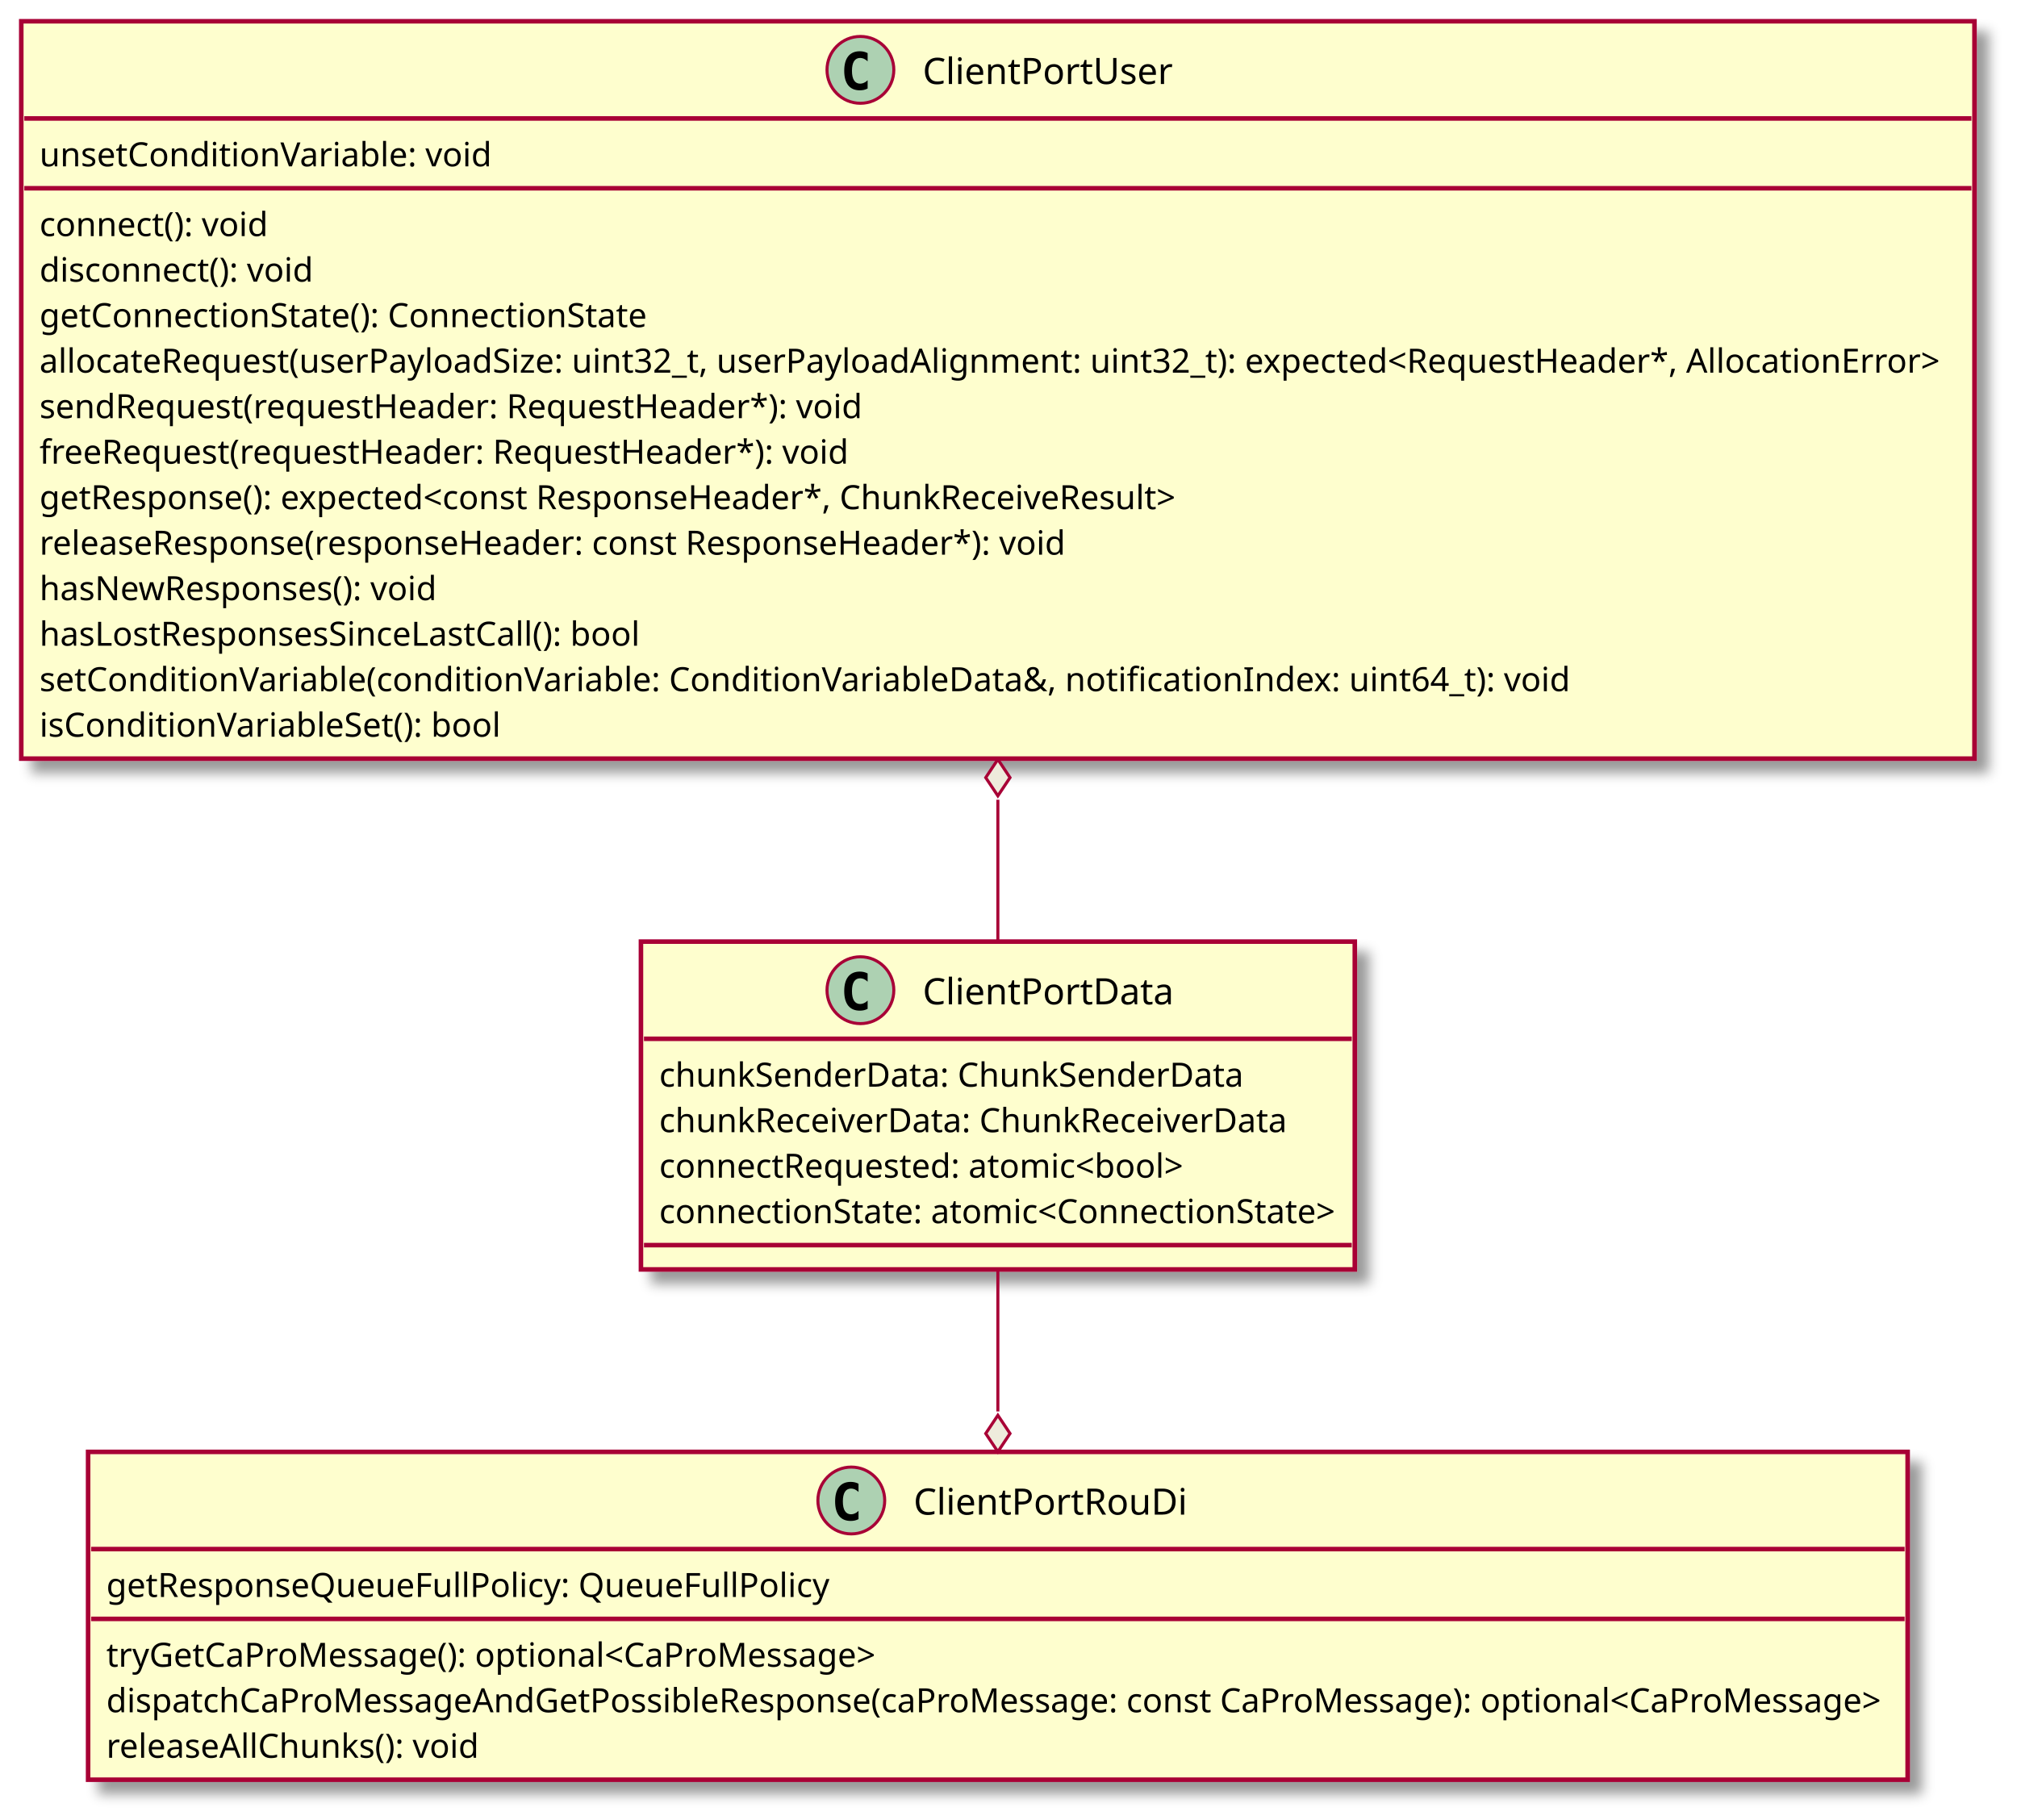
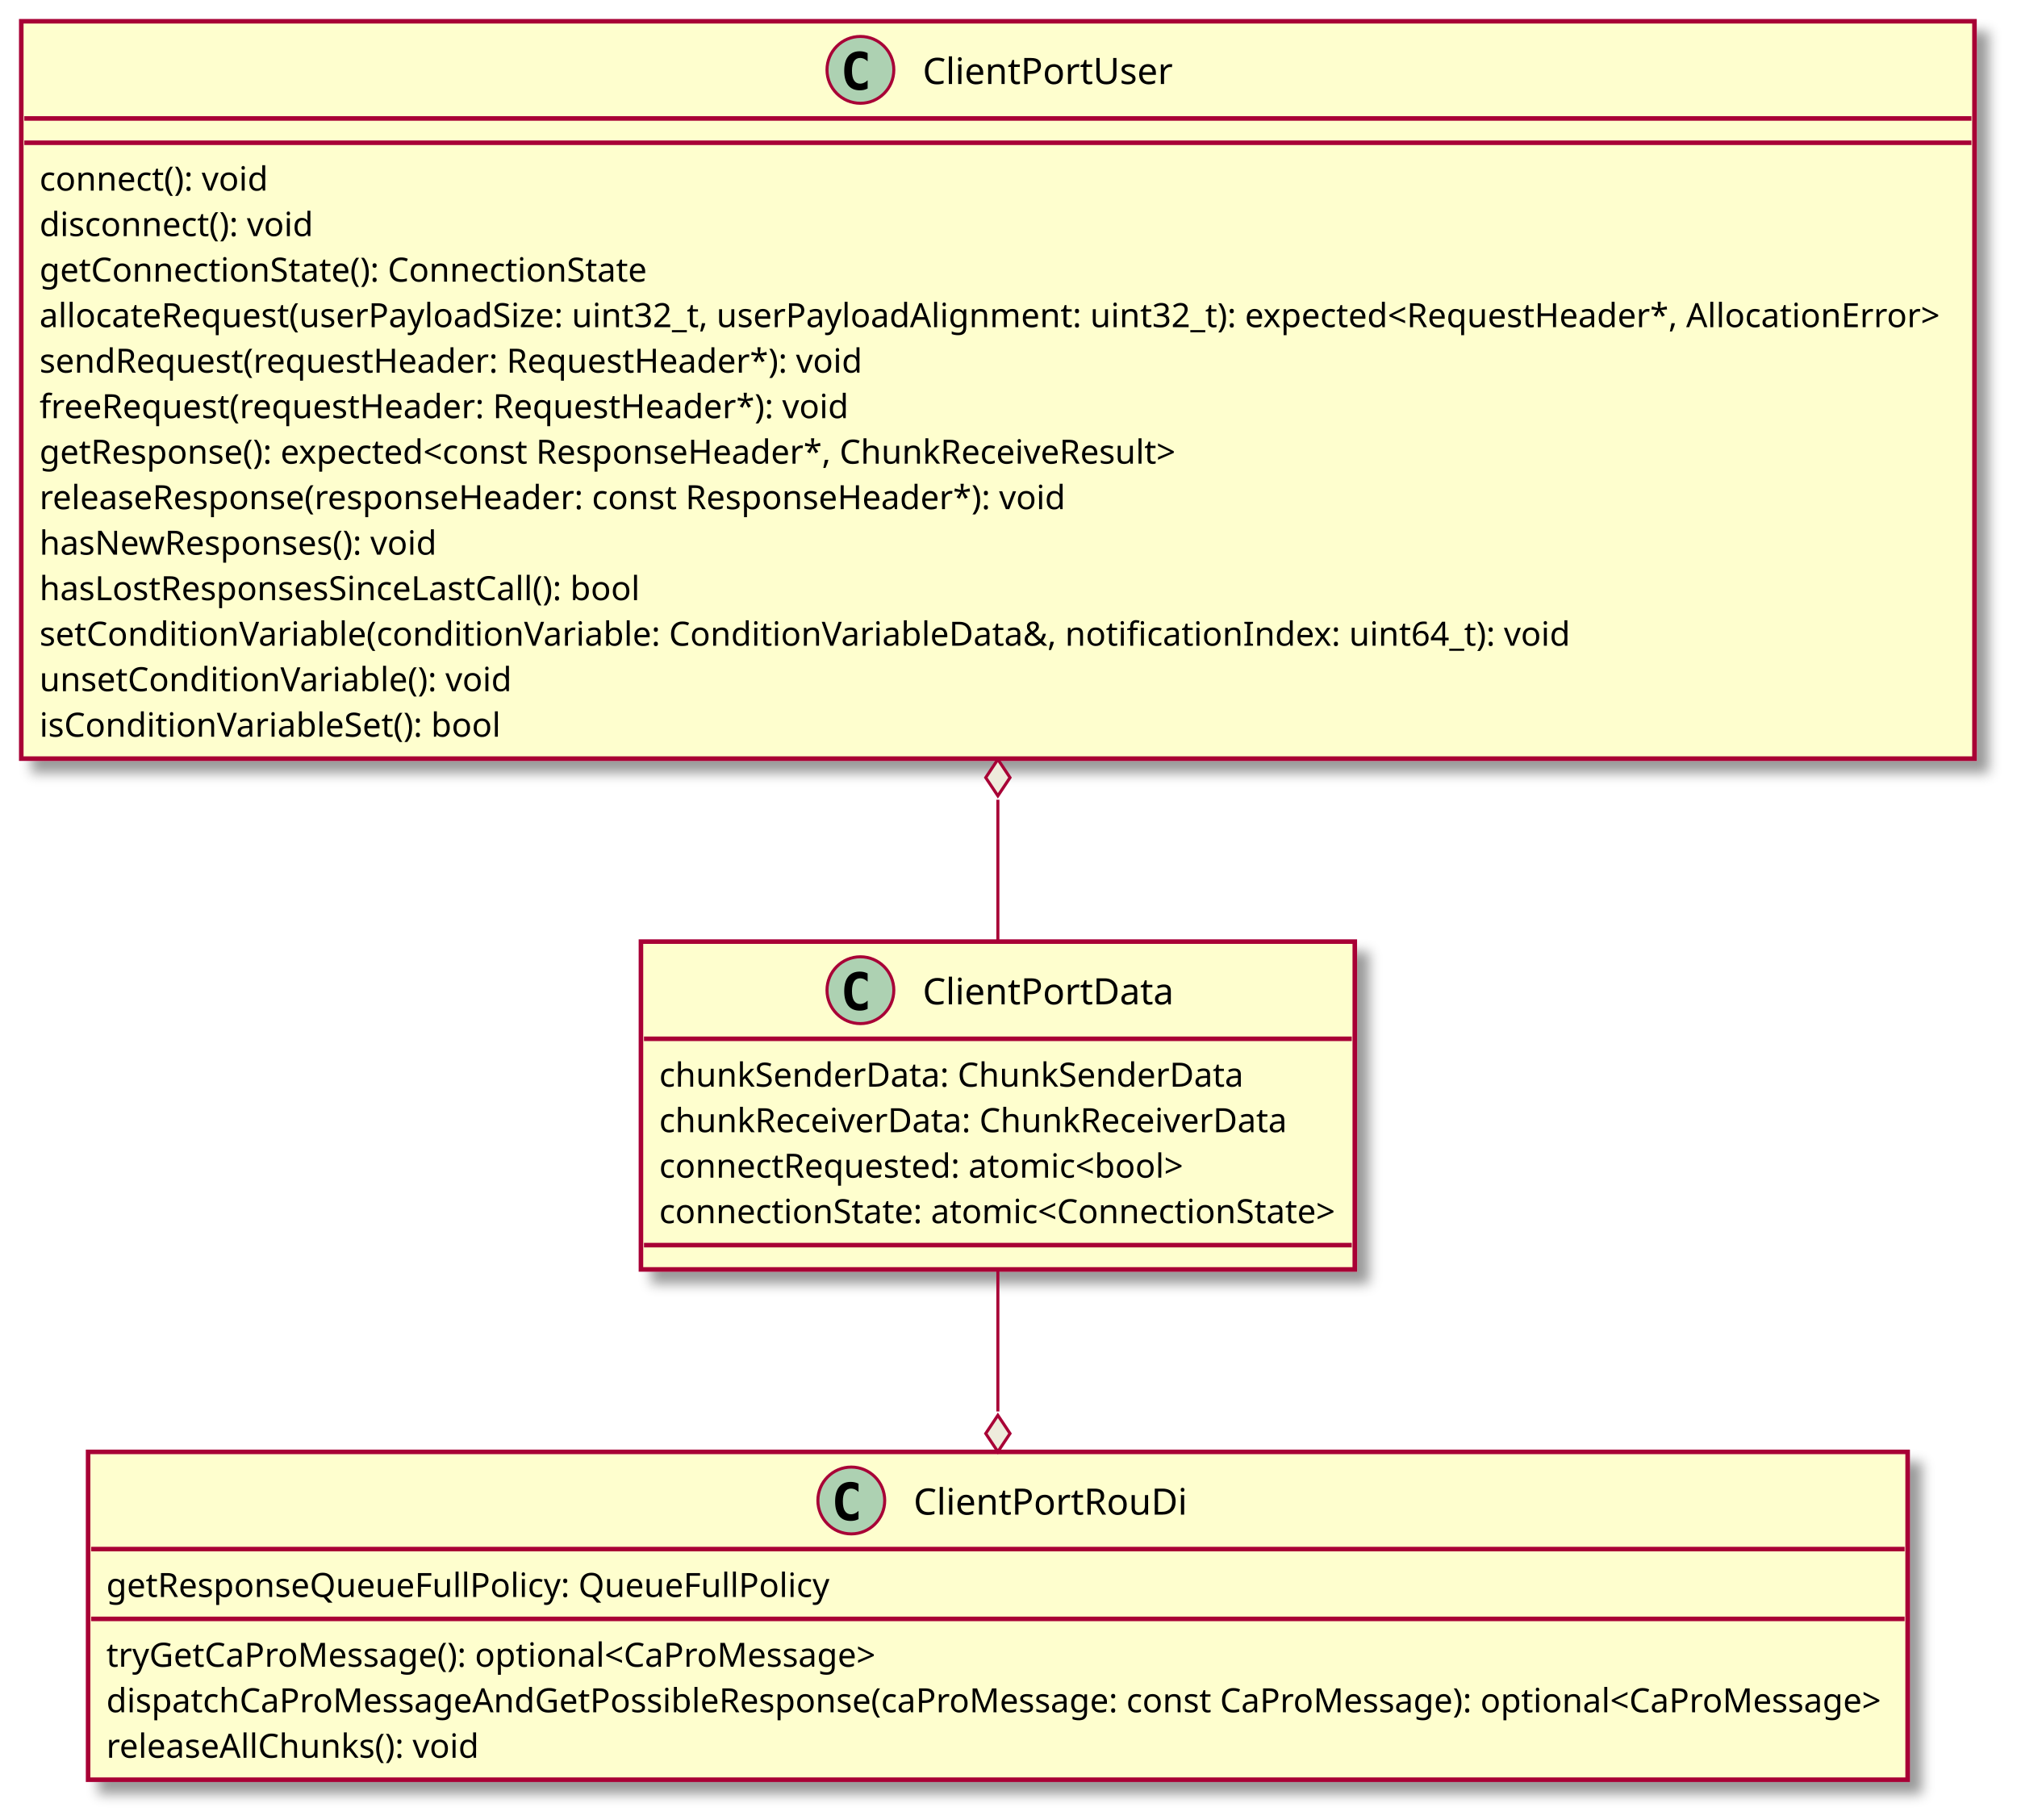
<svg xmlns="http://www.w3.org/2000/svg" contentScriptType="application/ecmascript" contentStyleType="text/css" height="599px" preserveAspectRatio="none" style="width:664px;height:599px;background:#EEEBDC;" version="1.1" viewBox="0 0 664 599" width="664px" zoomAndPan="magnify">
  <defs>
-     <filter height="300%" id="fu7opztrnwt79" width="300%" x="-1" y="-1">
+     <filter height="300%" id="f1cnptvfbjc6ay" width="300%" x="-1" y="-1">
      <feGaussianBlur result="blurOut" stdDeviation="2.0" />
      <feColorMatrix in="blurOut" result="blurOut2" type="matrix" values="0 0 0 0 0 0 0 0 0 0 0 0 0 0 0 0 0 0 .4 0" />
      <feOffset dx="4.0" dy="4.0" in="blurOut2" result="blurOut3" />
      <feBlend in="SourceGraphic" in2="blurOut3" mode="normal" />
    </filter>
  </defs>
  <g>
-     <rect codeLine="2" fill="#FEFECE" filter="url(#fu7opztrnwt79)" height="107.928" id="ClientPortData" style="stroke:#A80036;stroke-width:1.5;" width="235" x="211" y="310" />
+     <rect codeLine="2" fill="#FEFECE" filter="url(#f1cnptvfbjc6ay)" height="107.928" id="ClientPortData" style="stroke:#A80036;stroke-width:1.5;" width="235" x="211" y="310" />
    <ellipse cx="283.25" cy="326" fill="#ADD1B2" rx="11" ry="11" style="stroke:#A80036;stroke-width:1.0;" />
    <path d="M283.047,332.734 Q280.562,332.734 279.234,331.094 Q277.922,329.422 277.922,326.312 Q277.922,323.188 279.234,321.531 Q280.562,319.875 283.047,319.875 Q283.766,319.875 284.422,320.031 Q285.062,320.188 285.625,320.484 L285.625,323.203 Q285.266,322.859 284.969,322.672 Q284.672,322.469 284.406,322.344 Q284.094,322.203 283.781,322.141 Q283.484,322.078 283.172,322.078 Q281.844,322.078 281.156,323.141 Q280.469,324.234 280.469,326.312 Q280.469,328.406 281.156,329.469 Q281.844,330.547 283.172,330.547 Q283.812,330.547 284.406,330.266 Q284.703,330.141 284.984,329.953 Q285.281,329.75 285.625,329.422 L285.625,332.141 Q285.047,332.438 284.406,332.594 Q283.781,332.734 283.047,332.734 Z " fill="#000000" />
    <text fill="#000000" font-family="sans-serif" font-size="12" lengthAdjust="spacing" textLength="82" x="303.75" y="330.656">ClientPortData</text>
    <line style="stroke:#A80036;stroke-width:1.5;" x1="212" x2="445" y1="342" y2="342" />
    <text fill="#000000" font-family="sans-serif" font-size="11" lengthAdjust="spacing" textLength="194" x="217" y="357.759">chunkSenderData: ChunkSenderData</text>
    <text fill="#000000" font-family="sans-serif" font-size="11" lengthAdjust="spacing" textLength="208" x="217" y="372.741">chunkReceiverData: ChunkReceiverData</text>
    <text fill="#000000" font-family="sans-serif" font-size="11" lengthAdjust="spacing" textLength="173" x="217" y="387.723">connectRequested: atomic&lt;bool&gt;</text>
    <text fill="#000000" font-family="sans-serif" font-size="11" lengthAdjust="spacing" textLength="223" x="217" y="402.705">connectionState: atomic&lt;ConnectionState&gt;</text>
    <line style="stroke:#A80036;stroke-width:1.5;" x1="212" x2="445" y1="409.928" y2="409.928" />
-     <rect codeLine="9" fill="#FEFECE" filter="url(#fu7opztrnwt79)" height="242.764" id="ClientPortUser" style="stroke:#A80036;stroke-width:1.5;" width="643" x="7" y="7" />
+     <rect codeLine="9" fill="#FEFECE" filter="url(#f1cnptvfbjc6ay)" height="242.764" id="ClientPortUser" style="stroke:#A80036;stroke-width:1.5;" width="643" x="7" y="7" />
    <ellipse cx="283.25" cy="23" fill="#ADD1B2" rx="11" ry="11" style="stroke:#A80036;stroke-width:1.0;" />
    <path d="M283.047,29.734 Q280.562,29.734 279.234,28.094 Q277.922,26.422 277.922,23.312 Q277.922,20.188 279.234,18.531 Q280.562,16.875 283.047,16.875 Q283.766,16.875 284.422,17.031 Q285.062,17.188 285.625,17.484 L285.625,20.203 Q285.266,19.859 284.969,19.672 Q284.672,19.469 284.406,19.344 Q284.094,19.203 283.781,19.141 Q283.484,19.078 283.172,19.078 Q281.844,19.078 281.156,20.141 Q280.469,21.234 280.469,23.312 Q280.469,25.406 281.156,26.469 Q281.844,27.547 283.172,27.547 Q283.812,27.547 284.406,27.266 Q284.703,27.141 284.984,26.953 Q285.281,26.75 285.625,26.422 L285.625,29.141 Q285.047,29.438 284.406,29.594 Q283.781,29.734 283.047,29.734 Z " fill="#000000" />
    <text fill="#000000" font-family="sans-serif" font-size="12" lengthAdjust="spacing" textLength="82" x="303.75" y="27.656">ClientPortUser</text>
    <line style="stroke:#A80036;stroke-width:1.5;" x1="8" x2="649" y1="39" y2="39" />
-     <text fill="#000000" font-family="sans-serif" font-size="11" lengthAdjust="spacing" textLength="153" x="13" y="54.759">unsetConditionVariable: void</text>
-     <line style="stroke:#A80036;stroke-width:1.5;" x1="8" x2="649" y1="61.982" y2="61.982" />
-     <text fill="#000000" font-family="sans-serif" font-size="11" lengthAdjust="spacing" textLength="76" x="13" y="77.741">connect(): void</text>
-     <text fill="#000000" font-family="sans-serif" font-size="11" lengthAdjust="spacing" textLength="91" x="13" y="92.723">disconnect(): void</text>
-     <text fill="#000000" font-family="sans-serif" font-size="11" lengthAdjust="spacing" textLength="201" x="13" y="107.705">getConnectionState(): ConnectionState</text>
-     <text fill="#000000" font-family="sans-serif" font-size="11" lengthAdjust="spacing" textLength="631" x="13" y="122.686">allocateRequest(userPayloadSize: uint32_t, userPayloadAlignment: uint32_t): expected&lt;RequestHeader*, AllocationError&gt;</text>
-     <text fill="#000000" font-family="sans-serif" font-size="11" lengthAdjust="spacing" textLength="272" x="13" y="137.668">sendRequest(requestHeader: RequestHeader*): void</text>
-     <text fill="#000000" font-family="sans-serif" font-size="11" lengthAdjust="spacing" textLength="268" x="13" y="152.65">freeRequest(requestHeader: RequestHeader*): void</text>
-     <text fill="#000000" font-family="sans-serif" font-size="11" lengthAdjust="spacing" textLength="374" x="13" y="167.632">getResponse(): expected&lt;const ResponseHeader*, ChunkReceiveResult&gt;</text>
-     <text fill="#000000" font-family="sans-serif" font-size="11" lengthAdjust="spacing" textLength="339" x="13" y="182.614">releaseResponse(responseHeader: const ResponseHeader*): void</text>
-     <text fill="#000000" font-family="sans-serif" font-size="11" lengthAdjust="spacing" textLength="131" x="13" y="197.596">hasNewResponses(): void</text>
-     <text fill="#000000" font-family="sans-serif" font-size="11" lengthAdjust="spacing" textLength="198" x="13" y="212.578">hasLostResponsesSinceLastCall(): bool</text>
-     <text fill="#000000" font-family="sans-serif" font-size="11" lengthAdjust="spacing" textLength="515" x="13" y="227.56">setConditionVariable(conditionVariable: ConditionVariableData&amp;, notificationIndex: uint64_t): void</text>
+     <line style="stroke:#A80036;stroke-width:1.5;" x1="8" x2="649" y1="47" y2="47" />
+     <text fill="#000000" font-family="sans-serif" font-size="11" lengthAdjust="spacing" textLength="76" x="13" y="62.759">connect(): void</text>
+     <text fill="#000000" font-family="sans-serif" font-size="11" lengthAdjust="spacing" textLength="91" x="13" y="77.741">disconnect(): void</text>
+     <text fill="#000000" font-family="sans-serif" font-size="11" lengthAdjust="spacing" textLength="201" x="13" y="92.723">getConnectionState(): ConnectionState</text>
+     <text fill="#000000" font-family="sans-serif" font-size="11" lengthAdjust="spacing" textLength="631" x="13" y="107.705">allocateRequest(userPayloadSize: uint32_t, userPayloadAlignment: uint32_t): expected&lt;RequestHeader*, AllocationError&gt;</text>
+     <text fill="#000000" font-family="sans-serif" font-size="11" lengthAdjust="spacing" textLength="272" x="13" y="122.686">sendRequest(requestHeader: RequestHeader*): void</text>
+     <text fill="#000000" font-family="sans-serif" font-size="11" lengthAdjust="spacing" textLength="268" x="13" y="137.668">freeRequest(requestHeader: RequestHeader*): void</text>
+     <text fill="#000000" font-family="sans-serif" font-size="11" lengthAdjust="spacing" textLength="374" x="13" y="152.65">getResponse(): expected&lt;const ResponseHeader*, ChunkReceiveResult&gt;</text>
+     <text fill="#000000" font-family="sans-serif" font-size="11" lengthAdjust="spacing" textLength="339" x="13" y="167.632">releaseResponse(responseHeader: const ResponseHeader*): void</text>
+     <text fill="#000000" font-family="sans-serif" font-size="11" lengthAdjust="spacing" textLength="131" x="13" y="182.614">hasNewResponses(): void</text>
+     <text fill="#000000" font-family="sans-serif" font-size="11" lengthAdjust="spacing" textLength="198" x="13" y="197.596">hasLostResponsesSinceLastCall(): bool</text>
+     <text fill="#000000" font-family="sans-serif" font-size="11" lengthAdjust="spacing" textLength="515" x="13" y="212.578">setConditionVariable(conditionVariable: ConditionVariableData&amp;, notificationIndex: uint64_t): void</text>
+     <text fill="#000000" font-family="sans-serif" font-size="11" lengthAdjust="spacing" textLength="159" x="13" y="227.56">unsetConditionVariable(): void</text>
    <text fill="#000000" font-family="sans-serif" font-size="11" lengthAdjust="spacing" textLength="155" x="13" y="242.542">isConditionVariableSet(): bool</text>
-     <rect codeLine="25" fill="#FEFECE" filter="url(#fu7opztrnwt79)" height="107.928" id="ClientPortRouDi" style="stroke:#A80036;stroke-width:1.5;" width="599" x="29" y="478" />
+     <rect codeLine="25" fill="#FEFECE" filter="url(#f1cnptvfbjc6ay)" height="107.928" id="ClientPortRouDi" style="stroke:#A80036;stroke-width:1.5;" width="599" x="29" y="478" />
    <ellipse cx="280.25" cy="494" fill="#ADD1B2" rx="11" ry="11" style="stroke:#A80036;stroke-width:1.0;" />
    <path d="M280.047,500.734 Q277.562,500.734 276.234,499.094 Q274.922,497.422 274.922,494.312 Q274.922,491.188 276.234,489.531 Q277.562,487.875 280.047,487.875 Q280.766,487.875 281.422,488.031 Q282.062,488.188 282.625,488.484 L282.625,491.203 Q282.266,490.859 281.969,490.672 Q281.672,490.469 281.406,490.344 Q281.094,490.203 280.781,490.141 Q280.484,490.078 280.172,490.078 Q278.844,490.078 278.156,491.141 Q277.469,492.234 277.469,494.312 Q277.469,496.406 278.156,497.469 Q278.844,498.547 280.172,498.547 Q280.812,498.547 281.406,498.266 Q281.703,498.141 281.984,497.953 Q282.281,497.75 282.625,497.422 L282.625,500.141 Q282.047,500.438 281.406,500.594 Q280.781,500.734 280.047,500.734 Z " fill="#000000" />
    <text fill="#000000" font-family="sans-serif" font-size="12" lengthAdjust="spacing" textLength="88" x="300.75" y="498.656">ClientPortRouDi</text>
    <line style="stroke:#A80036;stroke-width:1.5;" x1="30" x2="627" y1="510" y2="510" />
    <text fill="#000000" font-family="sans-serif" font-size="11" lengthAdjust="spacing" textLength="243" x="35" y="525.759">getResponseQueueFullPolicy: QueueFullPolicy</text>
    <line style="stroke:#A80036;stroke-width:1.5;" x1="30" x2="627" y1="532.982" y2="532.982" />
    <text fill="#000000" font-family="sans-serif" font-size="11" lengthAdjust="spacing" textLength="255" x="35" y="548.741">tryGetCaProMessage(): optional&lt;CaProMessage&gt;</text>
    <text fill="#000000" font-family="sans-serif" font-size="11" lengthAdjust="spacing" textLength="587" x="35" y="563.723">dispatchCaProMessageAndGetPossibleResponse(caProMessage: const CaProMessage): optional&lt;CaProMessage&gt;</text>
    <text fill="#000000" font-family="sans-serif" font-size="11" lengthAdjust="spacing" textLength="124" x="35" y="578.705">releaseAllChunks(): void</text>
    <path codeLine="32" d="M328.5,263.3 C328.5,279.78 328.5,295.8 328.5,310 " fill="none" id="ClientPortUser-backto-ClientPortData" style="stroke:#A80036;stroke-width:1.0;" />
    <polygon fill="#EEEBDC" points="328.5,250.01,324.5,256.01,328.5,262.01,332.5,256.01,328.5,250.01" style="stroke:#A80036;stroke-width:1.0;" />
    <path codeLine="33" d="M328.5,418.44 C328.5,433.17 328.5,449.34 328.5,464.7 " fill="none" id="ClientPortData-to-ClientPortRouDi" style="stroke:#A80036;stroke-width:1.0;" />
    <polygon fill="#EEEBDC" points="328.5,477.95,332.5,471.95,328.5,465.95,324.5,471.95,328.5,477.95" style="stroke:#A80036;stroke-width:1.0;" />
  </g>
</svg>
